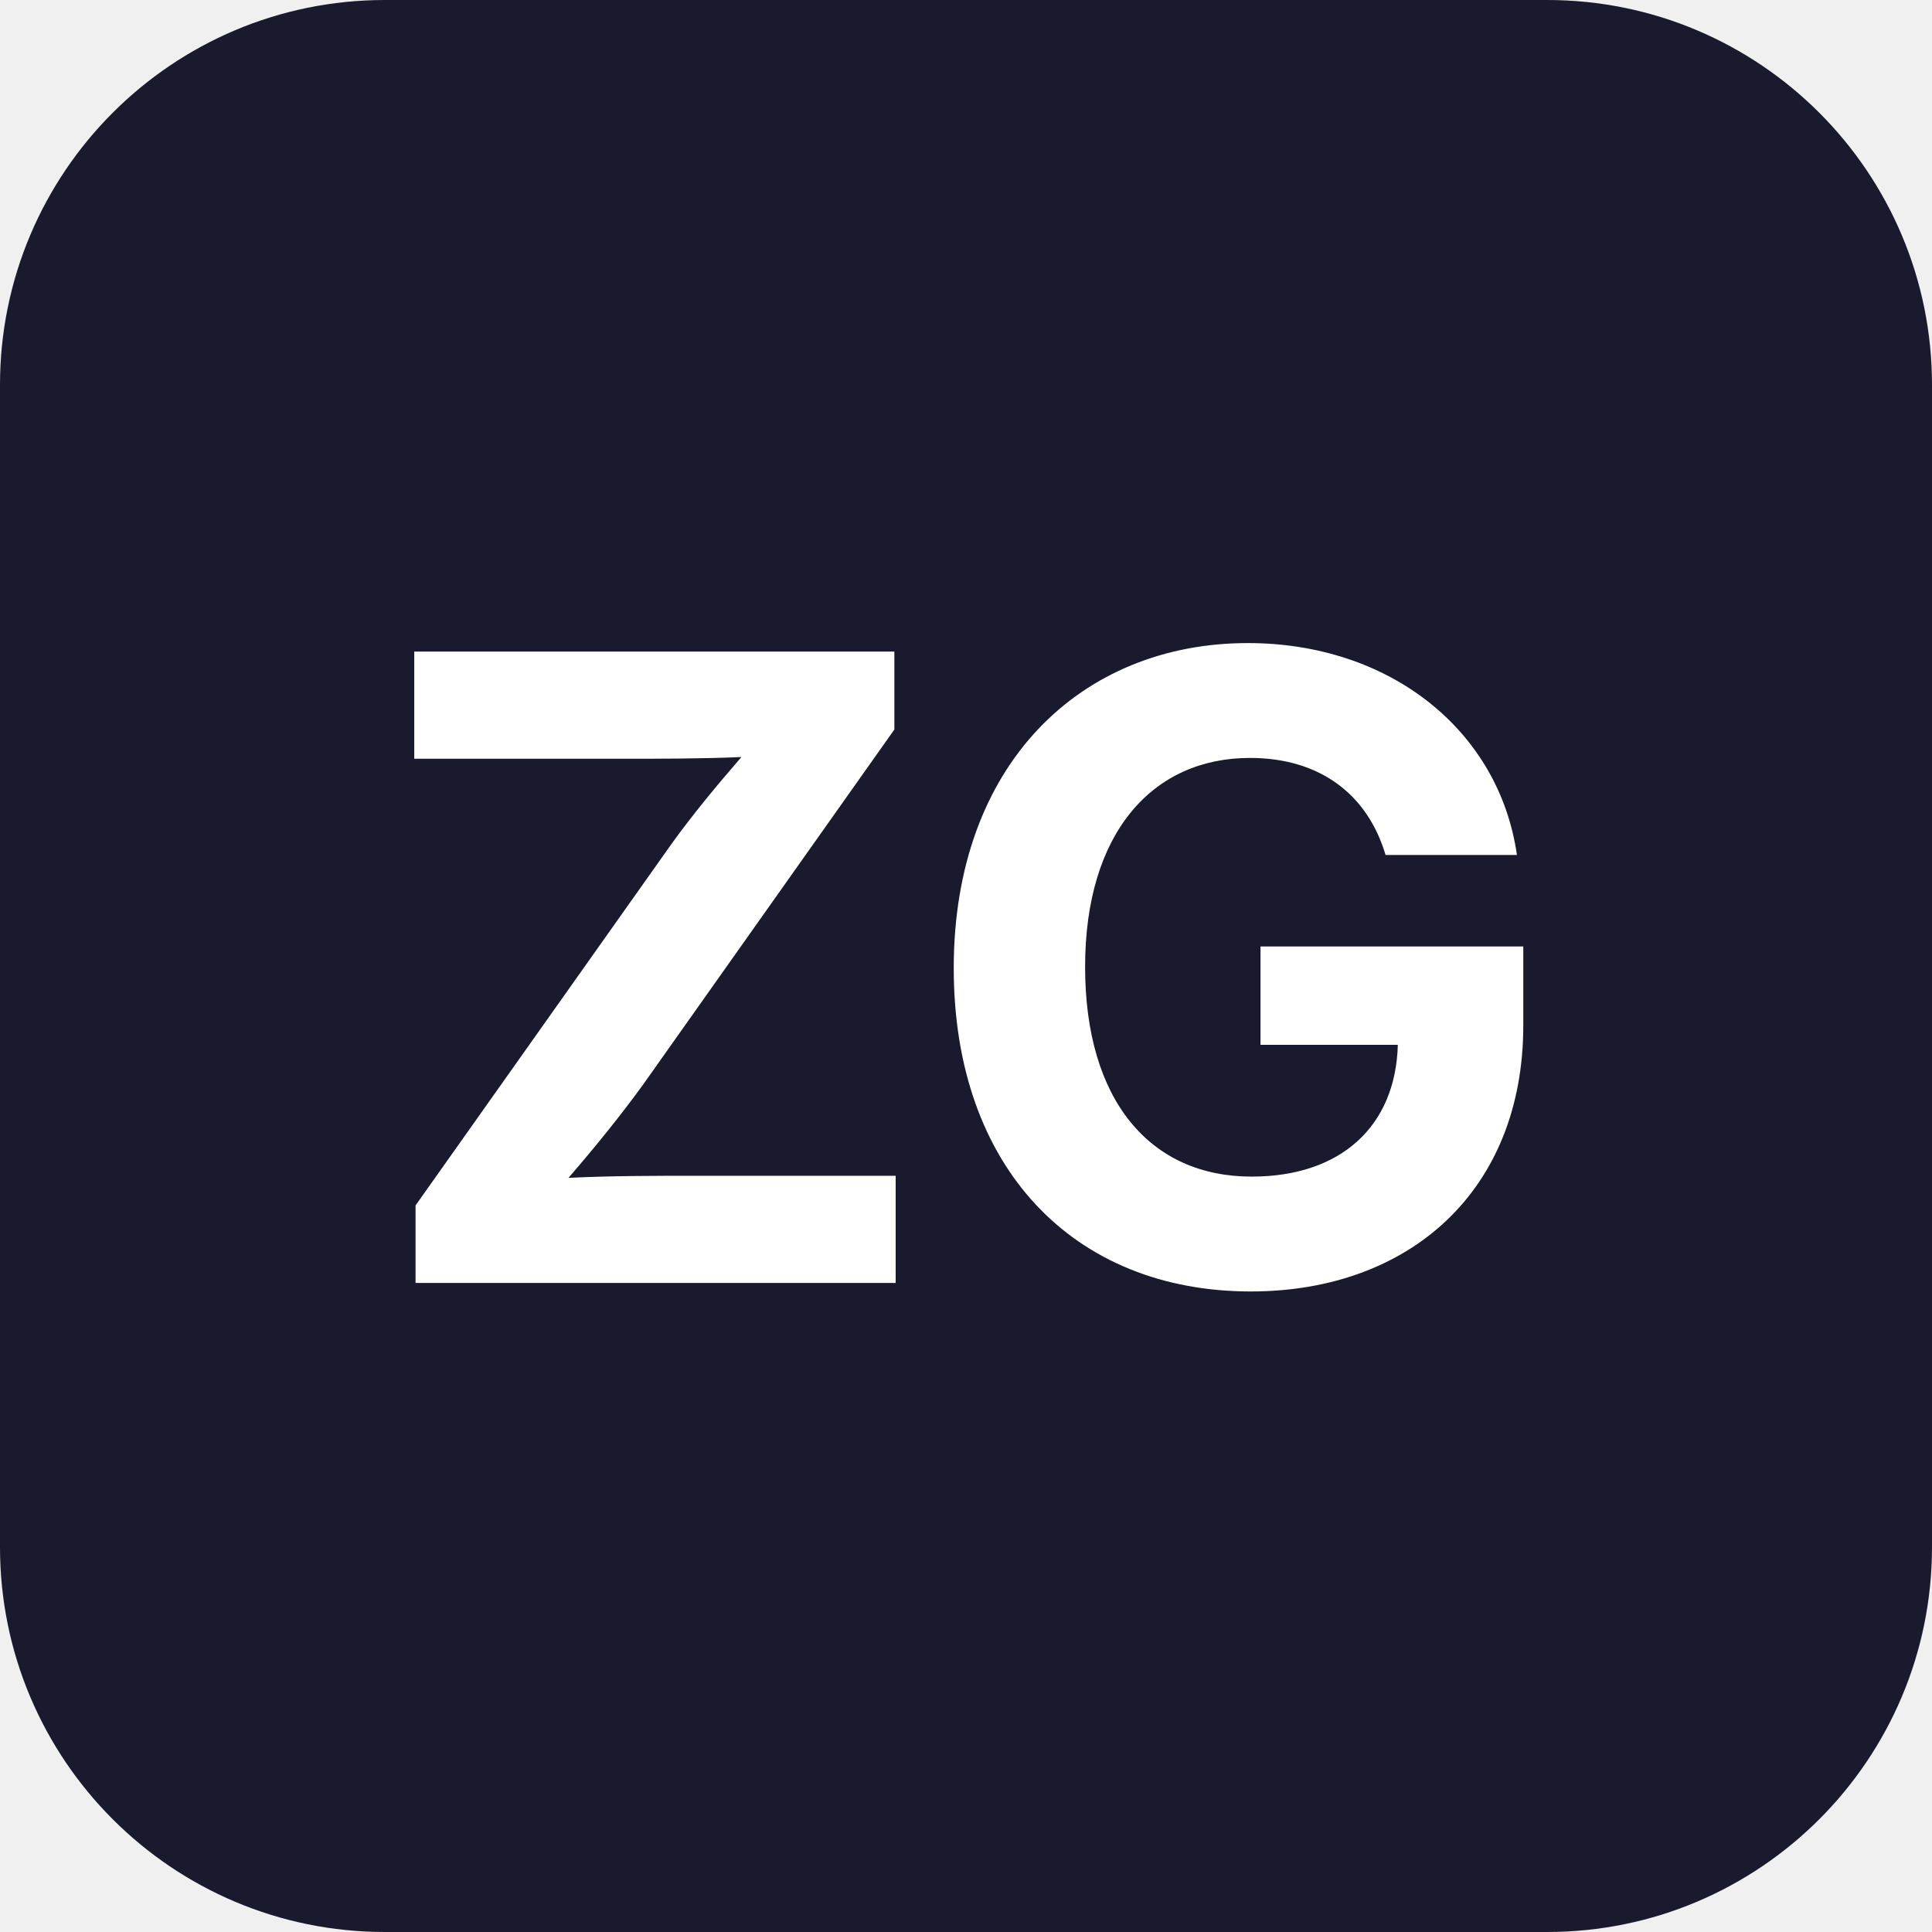
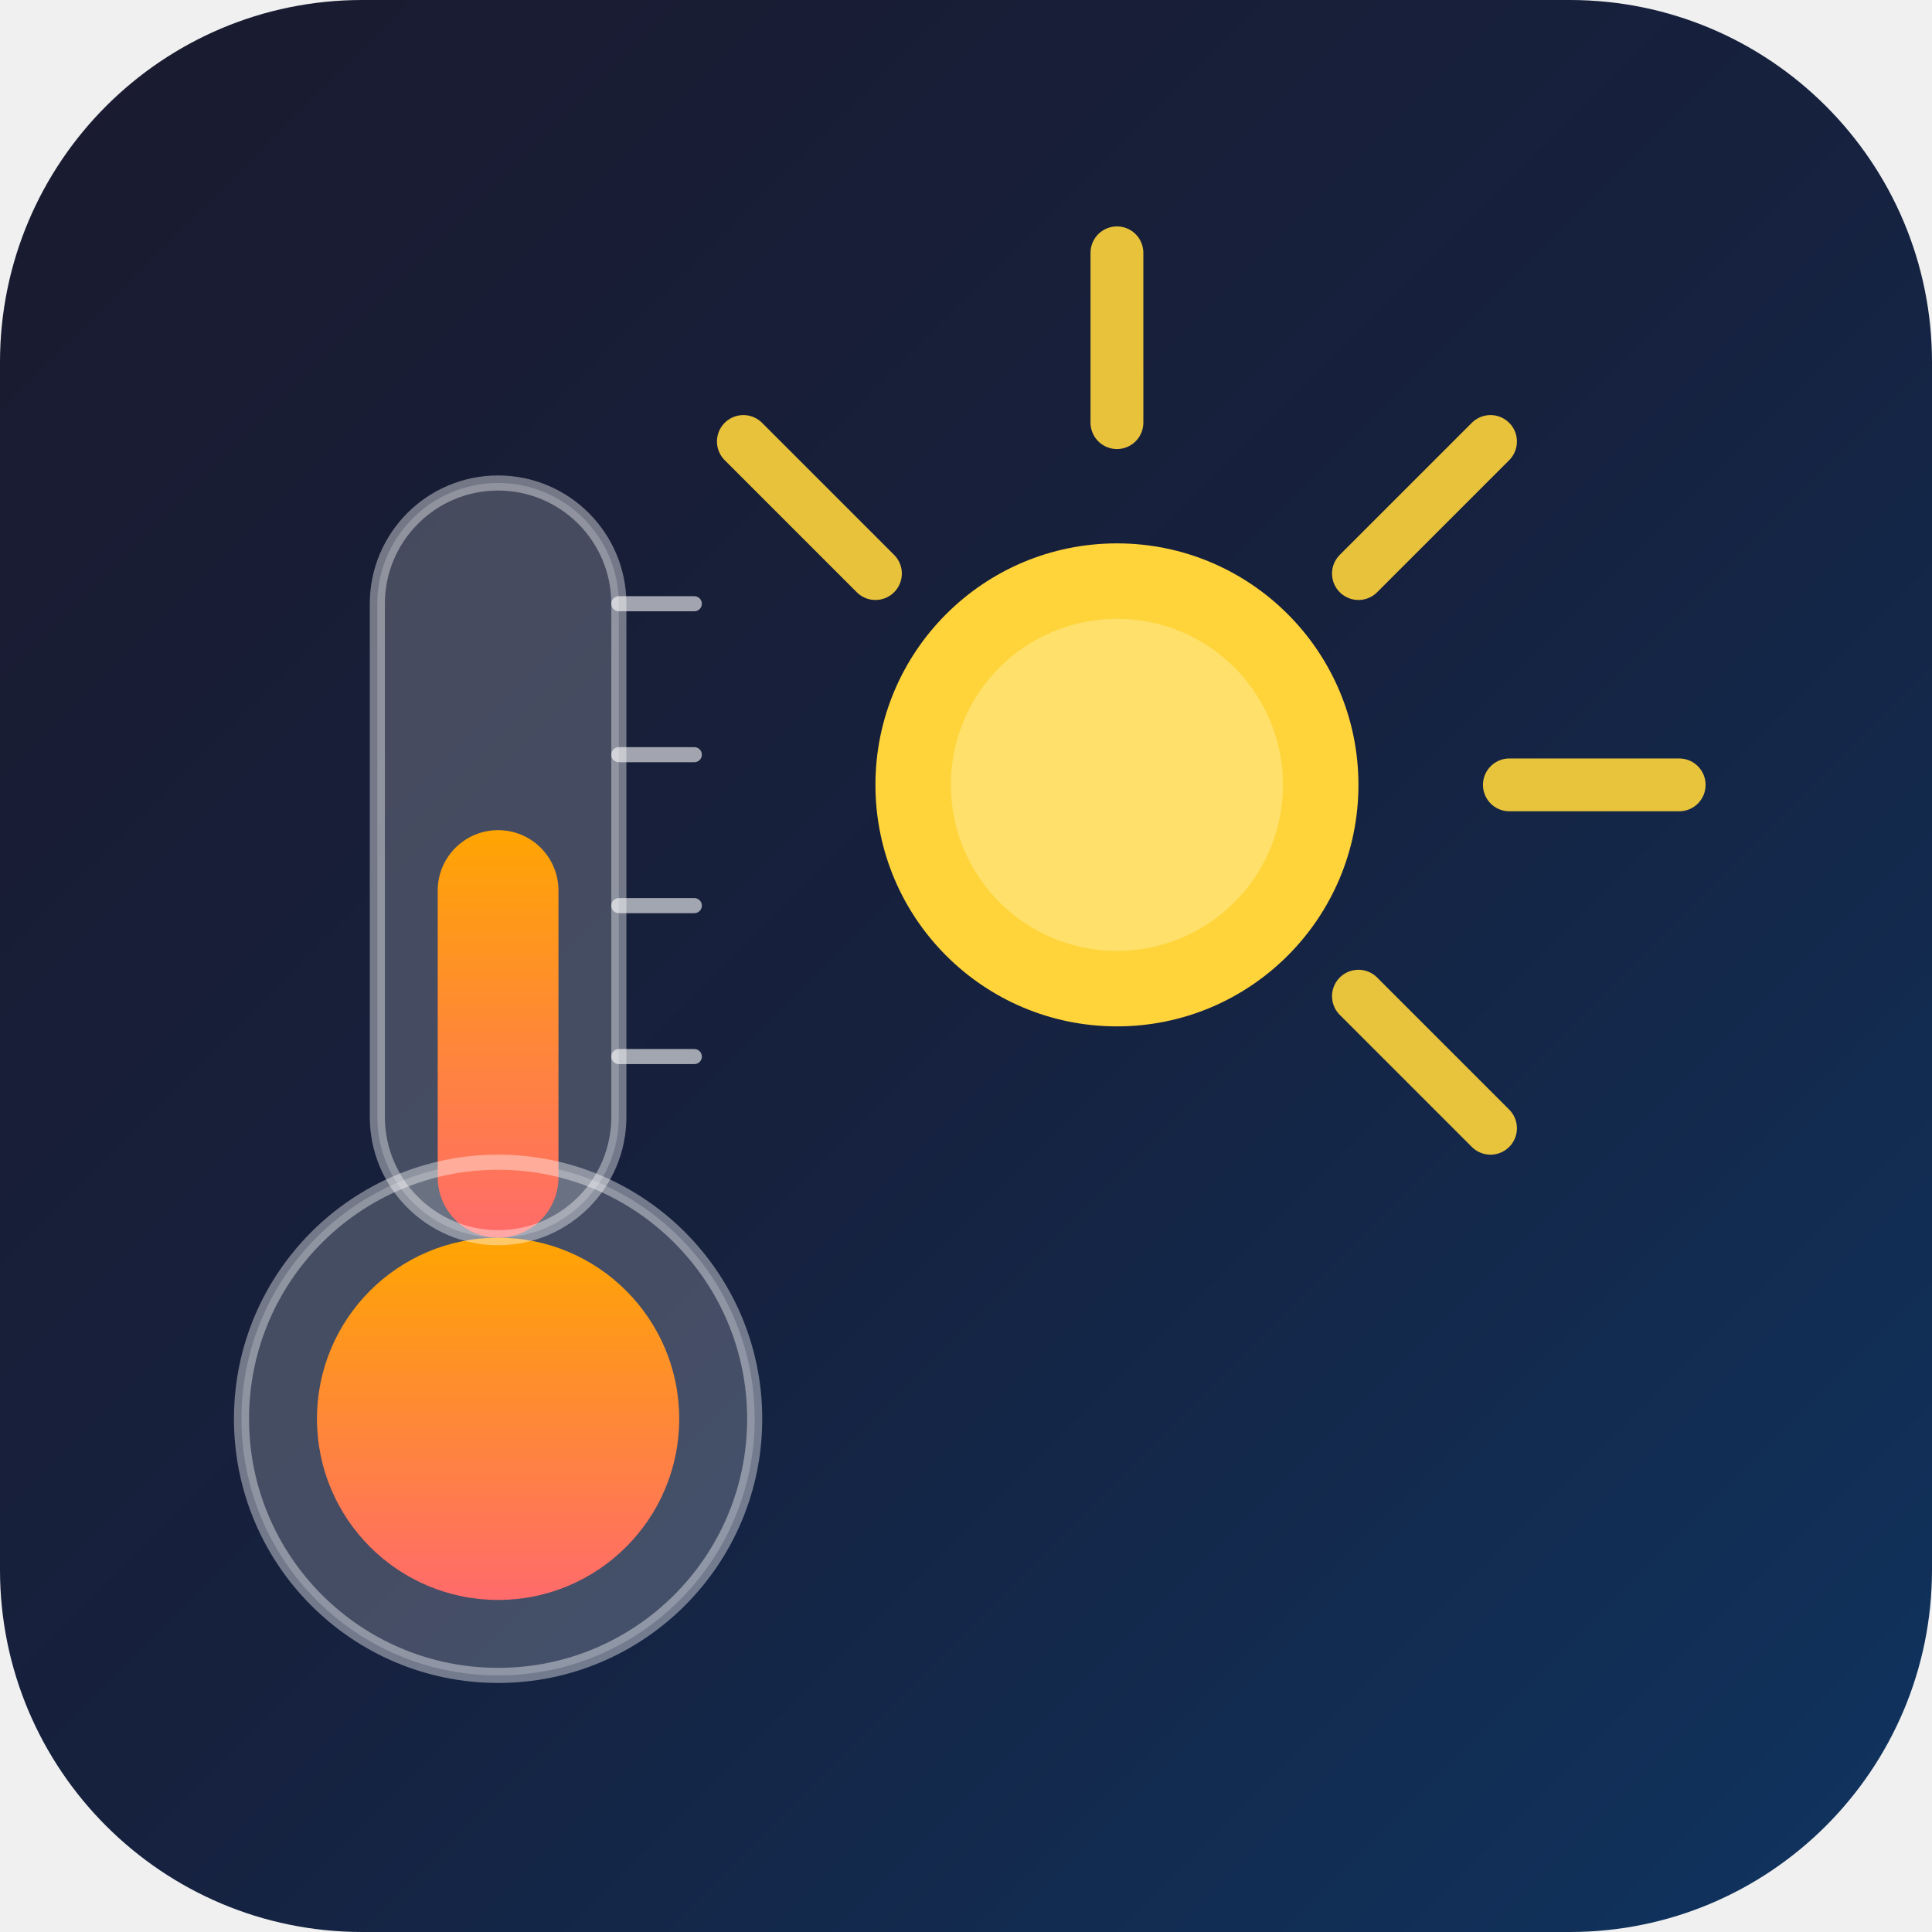
<svg xmlns="http://www.w3.org/2000/svg" viewBox="0 0 512 512">
-   <rect width="512" height="512" rx="102" fill="#1a1a2e" />
-   <text x="256" y="340" font-family="system-ui, -apple-system, sans-serif" font-size="230" font-weight="bold" text-anchor="middle" fill="white">ZG</text>
+   <defs>
+     <linearGradient id="bg" x1="0%" y1="0%" x2="100%" y2="100%">
+       <stop offset="0%" stop-color="#1a1a2e" />
+       <stop offset="50%" stop-color="#16213e" />
+       <stop offset="100%" stop-color="#0f3460" />
+     </linearGradient>
+     <linearGradient id="temp" x1="0%" y1="100%" x2="0%" y2="0%">
+       <stop offset="0%" stop-color="#ff6b6b" />
+       <stop offset="100%" stop-color="#ffa502" />
+     </linearGradient>
+   </defs>
+   <rect width="512" height="512" rx="96" fill="url(#bg)" />
+   <g stroke="#ffd43b" stroke-width="14" stroke-linecap="round" opacity="0.9">
+     <line x1="360" y1="152" x2="395" y2="117" />
+     <line x1="400" y1="208" x2="445" y2="208" />
+     <line x1="360" y1="264" x2="395" y2="299" />
+     <line x1="296" y1="112" x2="296" y2="67" />
+     <line x1="232" y1="152" x2="197" y2="117" />
+   </g>
+   <circle cx="296" cy="208" r="64" fill="#ffd43b" />
+   <circle cx="296" cy="208" r="44" fill="#ffec99" opacity="0.5" />
+   <rect x="100" y="128" width="64" height="200" rx="32" fill="#ffffff" fill-opacity="0.2" />
+   <circle cx="132" cy="376" r="68" fill="#ffffff" fill-opacity="0.2" />
+   <rect x="116" y="220" width="32" height="108" rx="16" fill="url(#temp)" />
+   <circle cx="132" cy="376" r="48" fill="url(#temp)" />
+   <rect x="100" y="128" width="64" height="200" rx="32" fill="none" stroke="#ffffff" stroke-opacity="0.4" stroke-width="4" />
+   <circle cx="132" cy="376" r="68" fill="none" stroke="#ffffff" stroke-opacity="0.4" stroke-width="4" />
+   <g stroke="#ffffff" stroke-opacity="0.6" stroke-width="4" stroke-linecap="round">
+     <line x1="164" y1="160" x2="184" y2="160" />
+     <line x1="164" y1="200" x2="184" y2="200" />
+     <line x1="164" y1="240" x2="184" y2="240" />
+     <line x1="164" y1="280" x2="184" y2="280" />
+   </g>
</svg>
